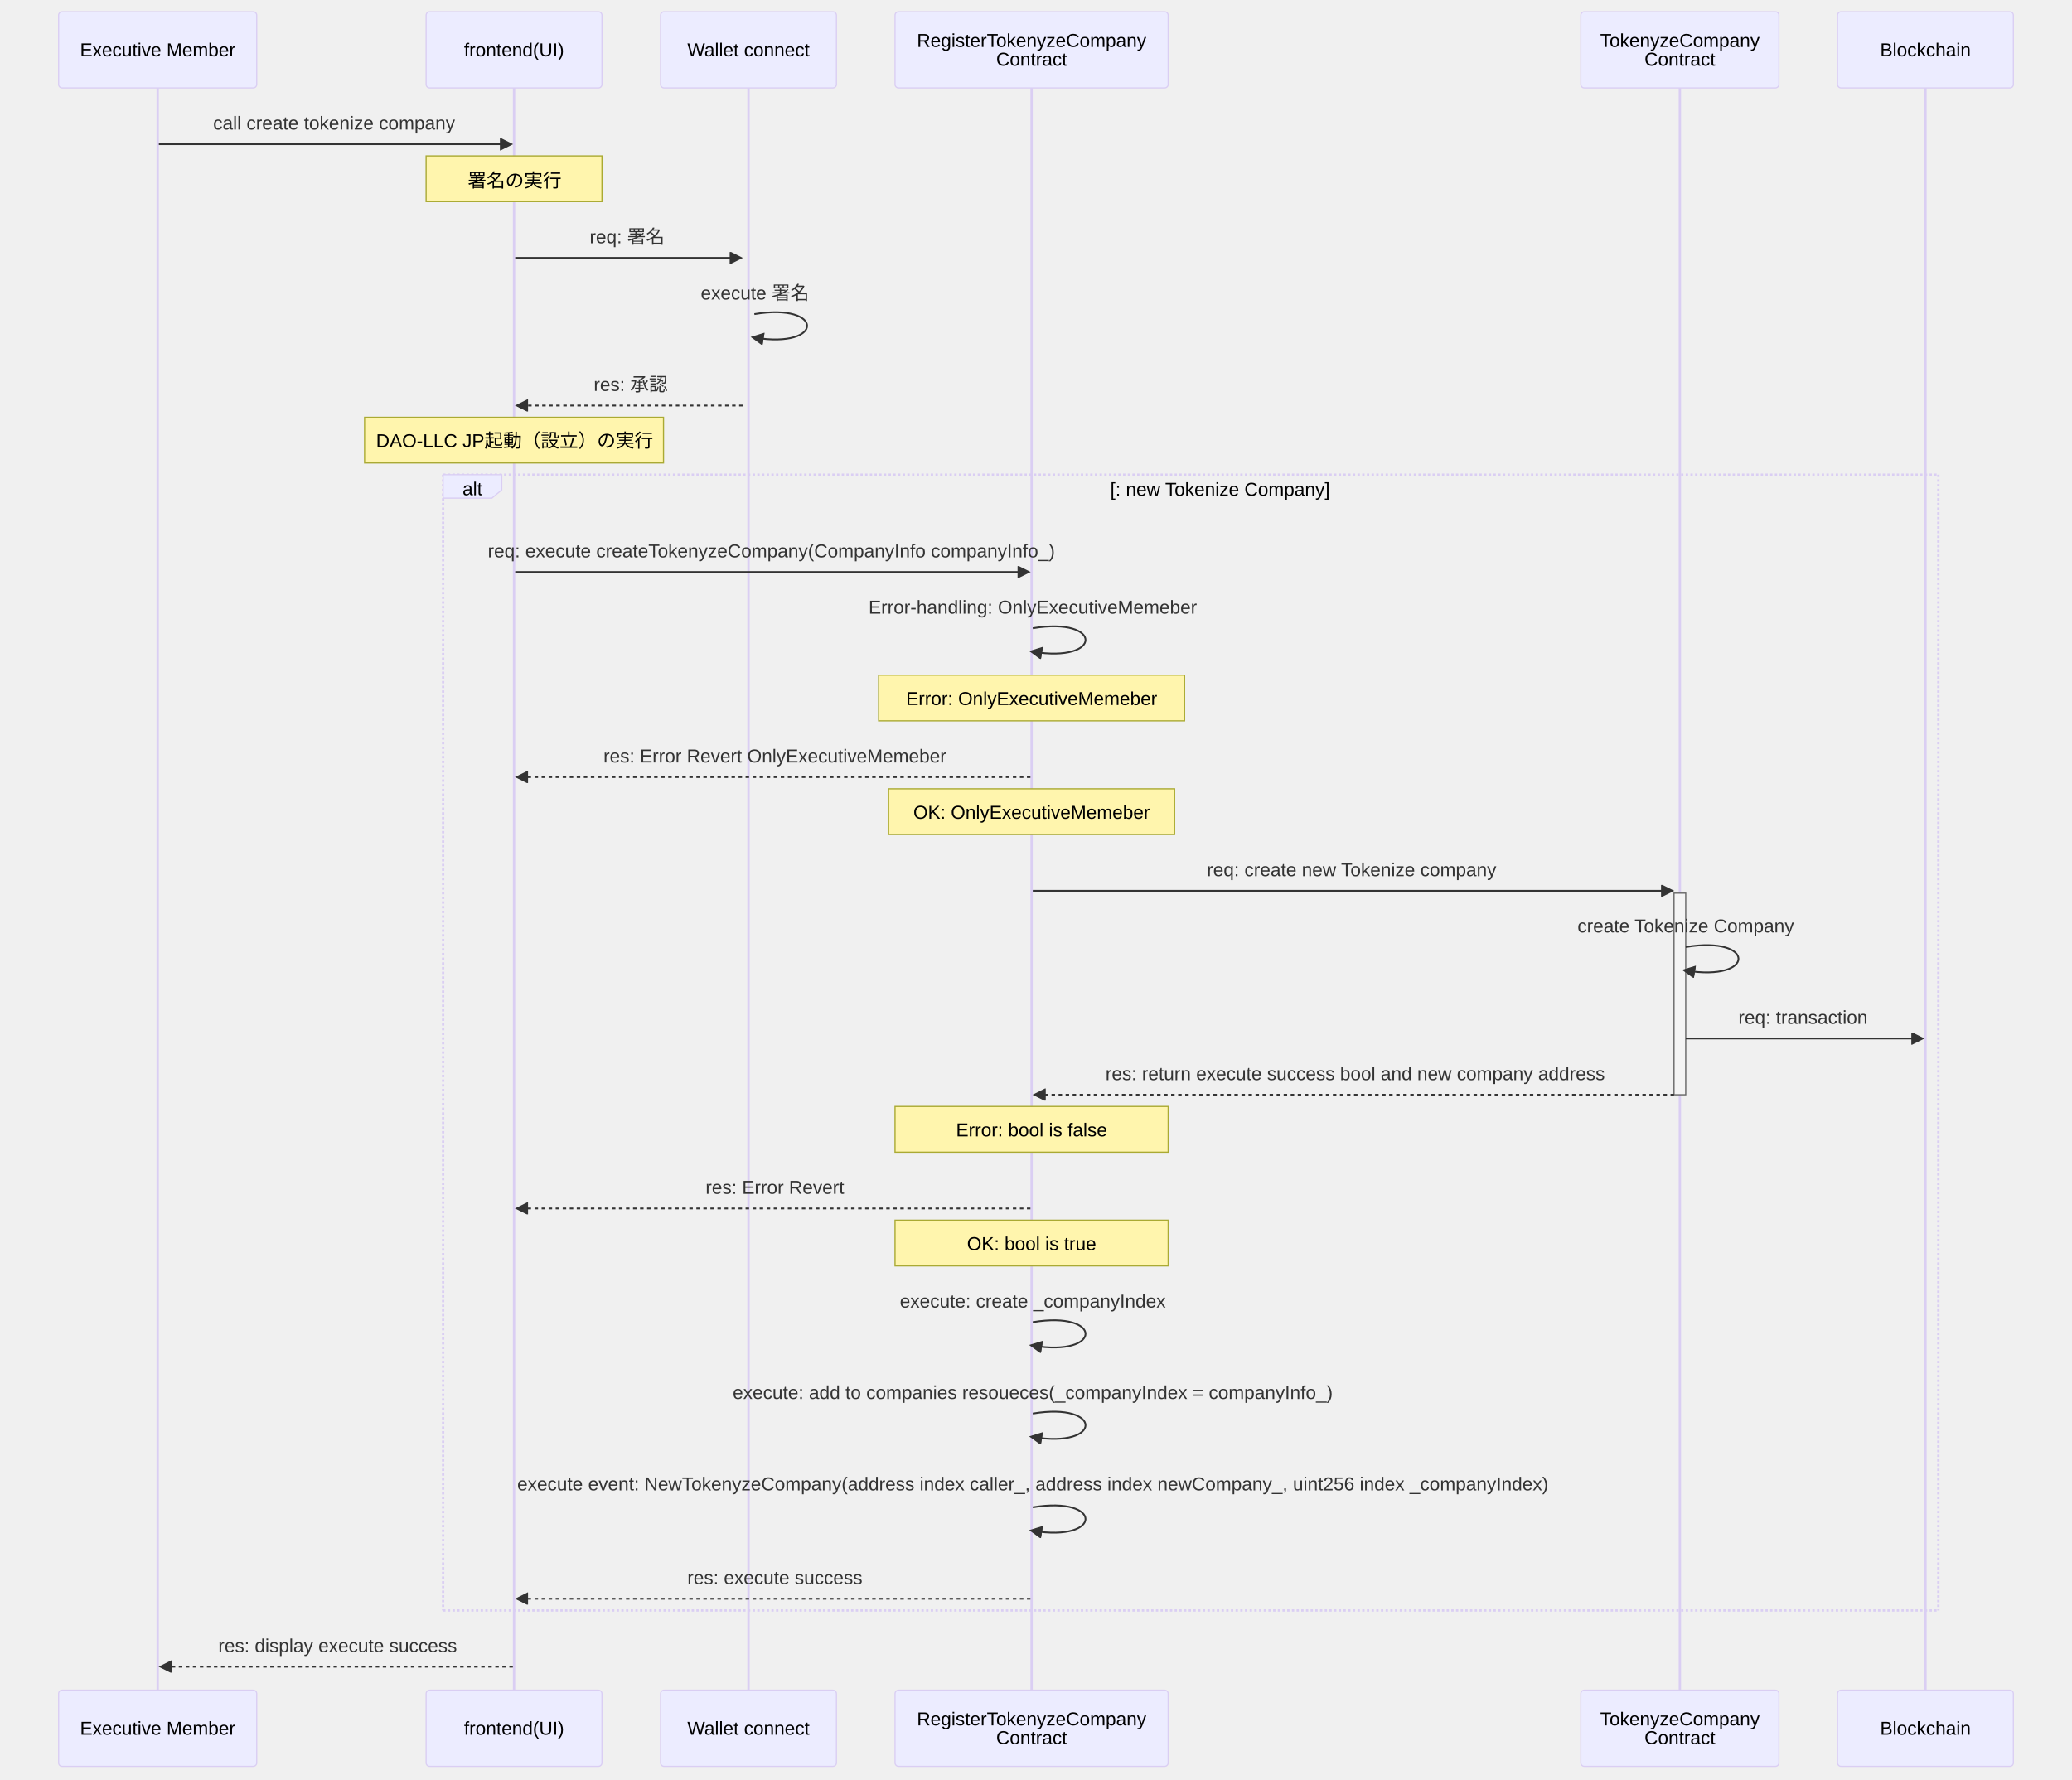
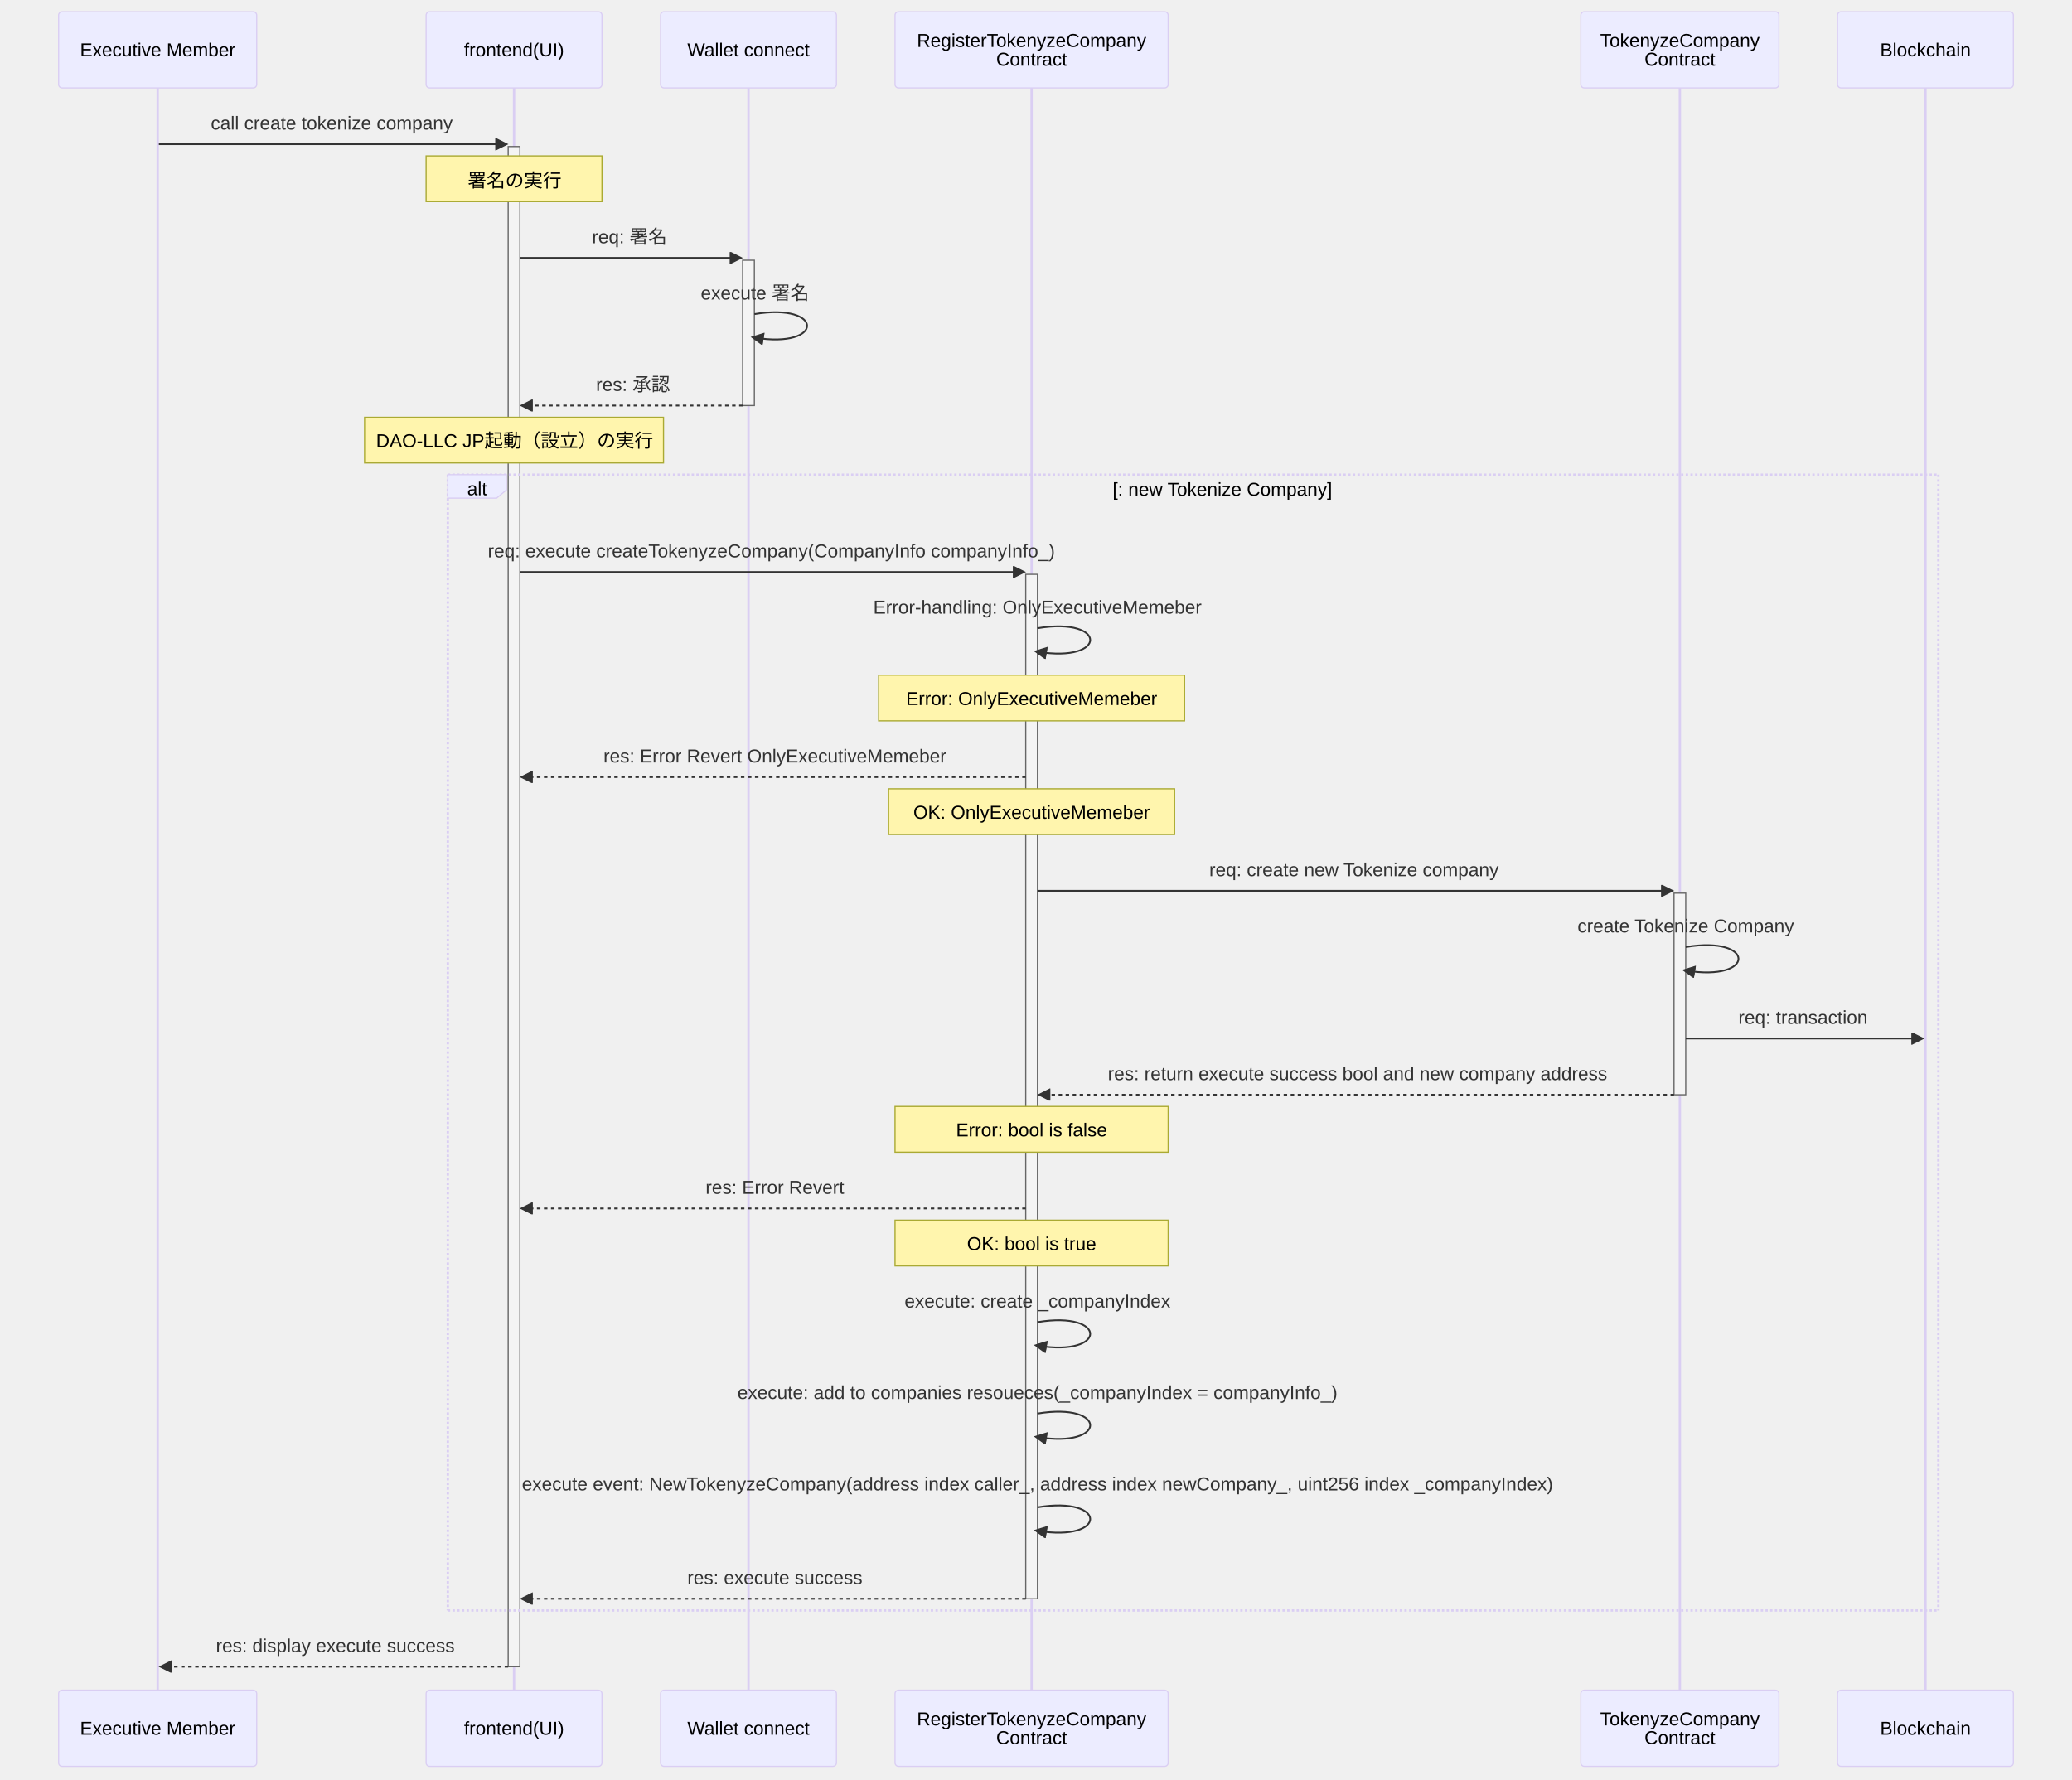
<svg xmlns="http://www.w3.org/2000/svg" aria-roledescription="sequence" role="graphics-document document" viewBox="-50 -10 1767.5 1518" style="max-width: 1767.5px; background-color: white;" width="100%" id="my-svg">
  <g>
    <rect class="actor actor-bottom" ry="3" rx="3" height="65" width="150" stroke="#666" fill="#eaeaea" y="1432" x="1517.5" />
    <text style="text-anchor: middle; font-size: 16px; font-weight: 400;" class="actor" alignment-baseline="central" dominant-baseline="central" y="1464.5" x="1592.5">
      <tspan dy="0" x="1592.5">Blockchain</tspan>
    </text>
  </g>
  <g>
    <rect class="actor actor-bottom" ry="3" rx="3" height="65" width="169" stroke="#666" fill="#eaeaea" y="1432" x="1298.5" />
    <text style="text-anchor: middle; font-size: 16px; font-weight: 400;" class="actor" alignment-baseline="central" dominant-baseline="central" y="1464.5" x="1383">
      <tspan dy="-8" x="1383">TokenyzeCompany</tspan>
    </text>
    <text style="text-anchor: middle; font-size: 16px; font-weight: 400;" class="actor" alignment-baseline="central" dominant-baseline="central" y="1464.5" x="1383">
      <tspan dy="8" x="1383">Contract</tspan>
    </text>
  </g>
  <g>
    <rect class="actor actor-bottom" ry="3" rx="3" height="65" width="233" stroke="#666" fill="#eaeaea" y="1432" x="713.5" />
    <text style="text-anchor: middle; font-size: 16px; font-weight: 400;" class="actor" alignment-baseline="central" dominant-baseline="central" y="1464.5" x="830">
      <tspan dy="-8" x="830">RegisterTokenyzeCompany</tspan>
    </text>
    <text style="text-anchor: middle; font-size: 16px; font-weight: 400;" class="actor" alignment-baseline="central" dominant-baseline="central" y="1464.5" x="830">
      <tspan dy="8" x="830">Contract</tspan>
    </text>
  </g>
  <g>
    <rect class="actor actor-bottom" ry="3" rx="3" height="65" width="150" stroke="#666" fill="#eaeaea" y="1432" x="513.5" />
    <text style="text-anchor: middle; font-size: 16px; font-weight: 400;" class="actor" alignment-baseline="central" dominant-baseline="central" y="1464.5" x="588.5">
      <tspan dy="0" x="588.5">Wallet connect</tspan>
    </text>
  </g>
  <g>
    <rect class="actor actor-bottom" ry="3" rx="3" height="65" width="150" stroke="#666" fill="#eaeaea" y="1432" x="313.5" />
    <text style="text-anchor: middle; font-size: 16px; font-weight: 400;" class="actor" alignment-baseline="central" dominant-baseline="central" y="1464.5" x="388.5">
      <tspan dy="0" x="388.5">frontend(UI)</tspan>
    </text>
  </g>
  <g>
    <rect class="actor actor-bottom" ry="3" rx="3" height="65" width="169" stroke="#666" fill="#eaeaea" y="1432" x="0" />
    <text style="text-anchor: middle; font-size: 16px; font-weight: 400;" class="actor" alignment-baseline="central" dominant-baseline="central" y="1464.5" x="84.5">
      <tspan dy="0" x="84.5">Executive Member</tspan>
    </text>
  </g>
  <g>
    <line stroke="#999" stroke-width="0.5px" class="200" y2="1432" x2="1592.5" y1="5" x1="1592.5" id="actor5" />
    <g id="root-5">
      <rect class="actor actor-top" ry="3" rx="3" height="65" width="150" stroke="#666" fill="#eaeaea" y="0" x="1517.5" />
      <text style="text-anchor: middle; font-size: 16px; font-weight: 400;" class="actor" alignment-baseline="central" dominant-baseline="central" y="32.5" x="1592.5">
        <tspan dy="0" x="1592.5">Blockchain</tspan>
      </text>
    </g>
  </g>
  <g>
    <line stroke="#999" stroke-width="0.5px" class="200" y2="1432" x2="1383" y1="5" x1="1383" id="actor4" />
    <g id="root-4">
      <rect class="actor actor-top" ry="3" rx="3" height="65" width="169" stroke="#666" fill="#eaeaea" y="0" x="1298.5" />
      <text style="text-anchor: middle; font-size: 16px; font-weight: 400;" class="actor" alignment-baseline="central" dominant-baseline="central" y="32.5" x="1383">
        <tspan dy="-8" x="1383">TokenyzeCompany</tspan>
      </text>
      <text style="text-anchor: middle; font-size: 16px; font-weight: 400;" class="actor" alignment-baseline="central" dominant-baseline="central" y="32.5" x="1383">
        <tspan dy="8" x="1383">Contract</tspan>
      </text>
    </g>
  </g>
  <g>
    <line stroke="#999" stroke-width="0.5px" class="200" y2="1432" x2="830" y1="5" x1="830" id="actor3" />
    <g id="root-3">
      <rect class="actor actor-top" ry="3" rx="3" height="65" width="233" stroke="#666" fill="#eaeaea" y="0" x="713.5" />
      <text style="text-anchor: middle; font-size: 16px; font-weight: 400;" class="actor" alignment-baseline="central" dominant-baseline="central" y="32.5" x="830">
        <tspan dy="-8" x="830">RegisterTokenyzeCompany</tspan>
      </text>
      <text style="text-anchor: middle; font-size: 16px; font-weight: 400;" class="actor" alignment-baseline="central" dominant-baseline="central" y="32.5" x="830">
        <tspan dy="8" x="830">Contract</tspan>
      </text>
    </g>
  </g>
  <g>
    <line stroke="#999" stroke-width="0.5px" class="200" y2="1432" x2="588.5" y1="5" x1="588.5" id="actor2" />
    <g id="root-2">
      <rect class="actor actor-top" ry="3" rx="3" height="65" width="150" stroke="#666" fill="#eaeaea" y="0" x="513.5" />
      <text style="text-anchor: middle; font-size: 16px; font-weight: 400;" class="actor" alignment-baseline="central" dominant-baseline="central" y="32.5" x="588.5">
        <tspan dy="0" x="588.5">Wallet connect</tspan>
      </text>
    </g>
  </g>
  <g>
    <line stroke="#999" stroke-width="0.5px" class="200" y2="1432" x2="388.5" y1="5" x1="388.5" id="actor1" />
    <g id="root-1">
      <rect class="actor actor-top" ry="3" rx="3" height="65" width="150" stroke="#666" fill="#eaeaea" y="0" x="313.5" />
      <text style="text-anchor: middle; font-size: 16px; font-weight: 400;" class="actor" alignment-baseline="central" dominant-baseline="central" y="32.5" x="388.5">
        <tspan dy="0" x="388.5">frontend(UI)</tspan>
      </text>
    </g>
  </g>
  <g>
    <line stroke="#999" stroke-width="0.5px" class="200" y2="1432" x2="84.5" y1="5" x1="84.5" id="actor0" />
    <g id="root-0">
      <rect class="actor actor-top" ry="3" rx="3" height="65" width="169" stroke="#666" fill="#eaeaea" y="0" x="0" />
      <text style="text-anchor: middle; font-size: 16px; font-weight: 400;" class="actor" alignment-baseline="central" dominant-baseline="central" y="32.5" x="84.5">
        <tspan dy="0" x="84.5">Executive Member</tspan>
      </text>
    </g>
  </g>
  <style>#my-svg{font-family:"trebuchet ms",verdana,arial,sans-serif;font-size:16px;fill:#333;}#my-svg .error-icon{fill:#552222;}#my-svg .error-text{fill:#552222;stroke:#552222;}#my-svg .edge-thickness-normal{stroke-width:2px;}#my-svg .edge-thickness-thick{stroke-width:3.5px;}#my-svg .edge-pattern-solid{stroke-dasharray:0;}#my-svg .edge-pattern-dashed{stroke-dasharray:3;}#my-svg .edge-pattern-dotted{stroke-dasharray:2;}#my-svg .marker{fill:#333333;stroke:#333333;}#my-svg .marker.cross{stroke:#333333;}#my-svg svg{font-family:"trebuchet ms",verdana,arial,sans-serif;font-size:16px;}#my-svg .actor{stroke:hsl(259.626, 59.777%, 87.902%);fill:#ECECFF;}#my-svg text.actor&gt;tspan{fill:black;stroke:none;}#my-svg .actor-line{stroke:grey;}#my-svg .messageLine0{stroke-width:1.5;stroke-dasharray:none;stroke:#333;}#my-svg .messageLine1{stroke-width:1.5;stroke-dasharray:2,2;stroke:#333;}#my-svg #arrowhead path{fill:#333;stroke:#333;}#my-svg .sequenceNumber{fill:white;}#my-svg #sequencenumber{fill:#333;}#my-svg #crosshead path{fill:#333;stroke:#333;}#my-svg .messageText{fill:#333;stroke:none;}#my-svg .labelBox{stroke:hsl(259.626, 59.777%, 87.902%);fill:#ECECFF;}#my-svg .labelText,#my-svg .labelText&gt;tspan{fill:black;stroke:none;}#my-svg .loopText,#my-svg .loopText&gt;tspan{fill:black;stroke:none;}#my-svg .loopLine{stroke-width:2px;stroke-dasharray:2,2;stroke:hsl(259.626, 59.777%, 87.902%);fill:hsl(259.626, 59.777%, 87.902%);}#my-svg .note{stroke:#aaaa33;fill:#fff5ad;}#my-svg .noteText,#my-svg .noteText&gt;tspan{fill:black;stroke:none;}#my-svg .activation0{fill:#f4f4f4;stroke:#666;}#my-svg .activation1{fill:#f4f4f4;stroke:#666;}#my-svg .activation2{fill:#f4f4f4;stroke:#666;}#my-svg .actorPopupMenu{position:absolute;}#my-svg .actorPopupMenuPanel{position:absolute;fill:#ECECFF;box-shadow:0px 8px 16px 0px rgba(0,0,0,0.2);filter:drop-shadow(3px 5px 2px rgb(0 0 0 / 0.4));}#my-svg .actor-man line{stroke:hsl(259.626, 59.777%, 87.902%);fill:#ECECFF;}#my-svg .actor-man circle,#my-svg line{stroke:hsl(259.626, 59.777%, 87.902%);fill:#ECECFF;stroke-width:2px;}#my-svg :root{--mermaid-font-family:"trebuchet ms",verdana,arial,sans-serif;}</style>
  <g />
  <defs>
    <symbol height="24" width="24" id="computer">
      <path d="M2 2v13h20v-13h-20zm18 11h-16v-9h16v9zm-10.228 6l.466-1h3.524l.467 1h-4.457zm14.228 3h-24l2-6h2.104l-1.33 4h18.45l-1.297-4h2.073l2 6zm-5-10h-14v-7h14v7z" transform="scale(.5)" />
    </symbol>
  </defs>
  <defs>
    <symbol clip-rule="evenodd" fill-rule="evenodd" id="database">
      <path d="M12.258.001l.256.004.255.005.253.008.251.01.249.012.247.015.246.016.242.019.241.02.239.023.236.024.233.027.231.028.229.031.225.032.223.034.22.036.217.038.214.04.211.041.208.043.205.045.201.046.198.048.194.05.191.051.187.053.183.054.18.056.175.057.172.059.168.06.163.061.16.063.155.064.15.066.074.033.073.033.071.034.07.034.069.035.068.035.067.035.066.035.064.036.064.036.062.036.06.036.06.037.058.037.058.037.055.038.055.038.053.038.052.038.051.039.05.039.048.039.047.039.045.04.044.04.043.04.041.04.04.041.039.041.037.041.036.041.034.041.033.042.032.042.03.042.029.042.027.042.026.043.024.043.023.043.021.043.02.043.018.044.017.043.015.044.013.044.012.044.011.045.009.044.007.045.006.045.004.045.002.045.001.045v17l-.001.045-.002.045-.004.045-.006.045-.007.045-.009.044-.011.045-.012.044-.013.044-.015.044-.017.043-.018.044-.02.043-.021.043-.023.043-.024.043-.026.043-.027.042-.029.042-.03.042-.032.042-.033.042-.034.041-.036.041-.037.041-.039.041-.04.041-.041.04-.043.04-.044.04-.045.04-.047.039-.048.039-.05.039-.051.039-.052.038-.053.038-.055.038-.055.038-.058.037-.058.037-.06.037-.06.036-.062.036-.064.036-.064.036-.066.035-.067.035-.068.035-.069.035-.07.034-.071.034-.073.033-.074.033-.15.066-.155.064-.16.063-.163.061-.168.06-.172.059-.175.057-.18.056-.183.054-.187.053-.191.051-.194.05-.198.048-.201.046-.205.045-.208.043-.211.041-.214.04-.217.038-.22.036-.223.034-.225.032-.229.031-.231.028-.233.027-.236.024-.239.023-.241.02-.242.019-.246.016-.247.015-.249.012-.251.01-.253.008-.255.005-.256.004-.258.001-.258-.001-.256-.004-.255-.005-.253-.008-.251-.01-.249-.012-.247-.015-.245-.016-.243-.019-.241-.02-.238-.023-.236-.024-.234-.027-.231-.028-.228-.031-.226-.032-.223-.034-.22-.036-.217-.038-.214-.04-.211-.041-.208-.043-.204-.045-.201-.046-.198-.048-.195-.05-.19-.051-.187-.053-.184-.054-.179-.056-.176-.057-.172-.059-.167-.06-.164-.061-.159-.063-.155-.064-.151-.066-.074-.033-.072-.033-.072-.034-.07-.034-.069-.035-.068-.035-.067-.035-.066-.035-.064-.036-.063-.036-.062-.036-.061-.036-.06-.037-.058-.037-.057-.037-.056-.038-.055-.038-.053-.038-.052-.038-.051-.039-.049-.039-.049-.039-.046-.039-.046-.04-.044-.04-.043-.04-.041-.04-.04-.041-.039-.041-.037-.041-.036-.041-.034-.041-.033-.042-.032-.042-.03-.042-.029-.042-.027-.042-.026-.043-.024-.043-.023-.043-.021-.043-.02-.043-.018-.044-.017-.043-.015-.044-.013-.044-.012-.044-.011-.045-.009-.044-.007-.045-.006-.045-.004-.045-.002-.045-.001-.045v-17l.001-.045.002-.045.004-.045.006-.045.007-.045.009-.044.011-.045.012-.044.013-.044.015-.044.017-.043.018-.044.02-.043.021-.043.023-.043.024-.043.026-.043.027-.042.029-.042.03-.042.032-.042.033-.042.034-.041.036-.041.037-.041.039-.041.04-.041.041-.04.043-.04.044-.04.046-.04.046-.039.049-.039.049-.039.051-.039.052-.038.053-.038.055-.038.056-.038.057-.037.058-.037.06-.037.061-.036.062-.036.063-.036.064-.036.066-.035.067-.035.068-.035.069-.035.07-.034.072-.034.072-.033.074-.033.151-.066.155-.064.159-.063.164-.061.167-.06.172-.059.176-.057.179-.056.184-.054.187-.053.19-.051.195-.05.198-.048.201-.046.204-.045.208-.043.211-.041.214-.04.217-.038.22-.036.223-.034.226-.032.228-.031.231-.028.234-.027.236-.024.238-.023.241-.02.243-.019.245-.016.247-.015.249-.012.251-.01.253-.008.255-.005.256-.004.258-.001.258.001zm-9.258 20.499v.01l.001.021.003.021.004.022.005.021.006.022.007.022.009.023.01.022.011.023.012.023.013.023.015.023.016.024.017.023.018.024.019.024.021.024.022.025.023.024.024.025.052.049.056.05.061.051.066.051.07.051.075.051.079.052.084.052.088.052.092.052.097.052.102.051.105.052.11.052.114.051.119.051.123.051.127.05.131.05.135.05.139.048.144.049.147.047.152.047.155.047.16.045.163.045.167.043.171.043.176.041.178.041.183.039.187.039.19.037.194.035.197.035.202.033.204.031.209.03.212.029.216.027.219.025.222.024.226.021.23.02.233.018.236.016.24.015.243.012.246.01.249.008.253.005.256.004.259.001.26-.001.257-.004.254-.005.25-.008.247-.011.244-.012.241-.014.237-.016.233-.018.231-.021.226-.021.224-.024.22-.026.216-.027.212-.028.21-.031.205-.031.202-.034.198-.034.194-.036.191-.037.187-.039.183-.04.179-.04.175-.042.172-.043.168-.044.163-.045.16-.046.155-.046.152-.047.148-.048.143-.049.139-.049.136-.05.131-.05.126-.05.123-.051.118-.052.114-.051.11-.052.106-.052.101-.052.096-.052.092-.052.088-.053.083-.051.079-.052.074-.052.07-.051.065-.051.06-.051.056-.05.051-.05.023-.024.023-.025.021-.024.02-.024.019-.024.018-.024.017-.024.015-.023.014-.024.013-.023.012-.023.01-.023.01-.022.008-.022.006-.022.006-.022.004-.022.004-.021.001-.021.001-.021v-4.127l-.077.055-.08.053-.083.054-.085.053-.087.052-.09.052-.093.051-.095.05-.097.05-.1.049-.102.049-.105.048-.106.047-.109.047-.111.046-.114.045-.115.045-.118.044-.12.043-.122.042-.124.042-.126.041-.128.04-.13.04-.132.038-.134.038-.135.037-.138.037-.139.035-.142.035-.143.034-.144.033-.147.032-.148.031-.15.03-.151.03-.153.029-.154.027-.156.027-.158.026-.159.025-.161.024-.162.023-.163.022-.165.021-.166.02-.167.019-.169.018-.169.017-.171.016-.173.015-.173.014-.175.013-.175.012-.177.011-.178.01-.179.008-.179.008-.181.006-.182.005-.182.004-.184.003-.184.002h-.37l-.184-.002-.184-.003-.182-.004-.182-.005-.181-.006-.179-.008-.179-.008-.178-.01-.176-.011-.176-.012-.175-.013-.173-.014-.172-.015-.171-.016-.17-.017-.169-.018-.167-.019-.166-.02-.165-.021-.163-.022-.162-.023-.161-.024-.159-.025-.157-.026-.156-.027-.155-.027-.153-.029-.151-.03-.15-.03-.148-.031-.146-.032-.145-.033-.143-.034-.141-.035-.14-.035-.137-.037-.136-.037-.134-.038-.132-.038-.13-.04-.128-.04-.126-.041-.124-.042-.122-.042-.12-.044-.117-.043-.116-.045-.113-.045-.112-.046-.109-.047-.106-.047-.105-.048-.102-.049-.1-.049-.097-.05-.095-.05-.093-.052-.09-.051-.087-.052-.085-.053-.083-.054-.08-.054-.077-.054v4.127zm0-5.654v.011l.001.021.003.021.004.021.005.022.006.022.007.022.009.022.01.022.011.023.012.023.013.023.015.024.016.023.017.024.018.024.019.024.021.024.022.024.023.025.024.024.052.05.056.05.061.05.066.051.07.051.075.052.079.051.084.052.088.052.092.052.097.052.102.052.105.052.11.051.114.051.119.052.123.05.127.051.131.05.135.049.139.049.144.048.147.048.152.047.155.046.16.045.163.045.167.044.171.042.176.042.178.04.183.04.187.038.19.037.194.036.197.034.202.033.204.032.209.03.212.028.216.027.219.025.222.024.226.022.23.02.233.018.236.016.24.014.243.012.246.01.249.008.253.006.256.003.259.001.26-.001.257-.003.254-.006.25-.008.247-.01.244-.012.241-.015.237-.016.233-.018.231-.02.226-.022.224-.024.22-.025.216-.027.212-.029.21-.03.205-.032.202-.033.198-.035.194-.036.191-.037.187-.039.183-.039.179-.041.175-.042.172-.043.168-.044.163-.045.16-.045.155-.047.152-.047.148-.048.143-.048.139-.05.136-.049.131-.05.126-.051.123-.051.118-.051.114-.052.11-.052.106-.052.101-.052.096-.052.092-.052.088-.052.083-.052.079-.052.074-.051.07-.052.065-.051.06-.05.056-.051.051-.049.023-.025.023-.024.021-.025.02-.024.019-.024.018-.024.017-.024.015-.023.014-.023.013-.024.012-.022.01-.023.01-.023.008-.022.006-.022.006-.022.004-.021.004-.022.001-.021.001-.021v-4.139l-.077.054-.08.054-.083.054-.085.052-.087.053-.09.051-.093.051-.095.051-.097.05-.1.049-.102.049-.105.048-.106.047-.109.047-.111.046-.114.045-.115.044-.118.044-.12.044-.122.042-.124.042-.126.041-.128.04-.13.039-.132.039-.134.038-.135.037-.138.036-.139.036-.142.035-.143.033-.144.033-.147.033-.148.031-.15.03-.151.03-.153.028-.154.028-.156.027-.158.026-.159.025-.161.024-.162.023-.163.022-.165.021-.166.02-.167.019-.169.018-.169.017-.171.016-.173.015-.173.014-.175.013-.175.012-.177.011-.178.009-.179.009-.179.007-.181.007-.182.005-.182.004-.184.003-.184.002h-.37l-.184-.002-.184-.003-.182-.004-.182-.005-.181-.007-.179-.007-.179-.009-.178-.009-.176-.011-.176-.012-.175-.013-.173-.014-.172-.015-.171-.016-.17-.017-.169-.018-.167-.019-.166-.02-.165-.021-.163-.022-.162-.023-.161-.024-.159-.025-.157-.026-.156-.027-.155-.028-.153-.028-.151-.03-.15-.03-.148-.031-.146-.033-.145-.033-.143-.033-.141-.035-.14-.036-.137-.036-.136-.037-.134-.038-.132-.039-.13-.039-.128-.04-.126-.041-.124-.042-.122-.043-.12-.043-.117-.044-.116-.044-.113-.046-.112-.046-.109-.046-.106-.047-.105-.048-.102-.049-.1-.049-.097-.05-.095-.051-.093-.051-.09-.051-.087-.053-.085-.052-.083-.054-.08-.054-.077-.054v4.139zm0-5.666v.011l.001.02.003.022.004.021.005.022.006.021.007.022.009.023.01.022.011.023.012.023.013.023.015.023.016.024.017.024.018.023.019.024.021.025.022.024.023.024.024.025.052.05.056.05.061.05.066.051.07.051.075.052.079.051.084.052.088.052.092.052.097.052.102.052.105.051.11.052.114.051.119.051.123.051.127.05.131.05.135.05.139.049.144.048.147.048.152.047.155.046.16.045.163.045.167.043.171.043.176.042.178.04.183.04.187.038.19.037.194.036.197.034.202.033.204.032.209.03.212.028.216.027.219.025.222.024.226.021.23.02.233.018.236.017.24.014.243.012.246.01.249.008.253.006.256.003.259.001.26-.001.257-.003.254-.006.25-.008.247-.01.244-.013.241-.014.237-.016.233-.018.231-.02.226-.022.224-.024.22-.025.216-.027.212-.029.21-.03.205-.032.202-.033.198-.035.194-.036.191-.037.187-.039.183-.039.179-.041.175-.042.172-.043.168-.044.163-.045.16-.045.155-.047.152-.047.148-.048.143-.049.139-.049.136-.049.131-.051.126-.05.123-.051.118-.052.114-.051.11-.052.106-.052.101-.052.096-.052.092-.052.088-.052.083-.052.079-.052.074-.052.07-.051.065-.051.06-.051.056-.05.051-.049.023-.025.023-.025.021-.024.02-.024.019-.024.018-.024.017-.024.015-.023.014-.024.013-.023.012-.023.01-.022.01-.023.008-.022.006-.022.006-.022.004-.022.004-.021.001-.021.001-.021v-4.153l-.077.054-.08.054-.083.053-.085.053-.087.053-.09.051-.093.051-.095.051-.097.05-.1.049-.102.048-.105.048-.106.048-.109.046-.111.046-.114.046-.115.044-.118.044-.12.043-.122.043-.124.042-.126.041-.128.04-.13.039-.132.039-.134.038-.135.037-.138.036-.139.036-.142.034-.143.034-.144.033-.147.032-.148.032-.15.03-.151.03-.153.028-.154.028-.156.027-.158.026-.159.024-.161.024-.162.023-.163.023-.165.021-.166.02-.167.019-.169.018-.169.017-.171.016-.173.015-.173.014-.175.013-.175.012-.177.01-.178.01-.179.009-.179.007-.181.006-.182.006-.182.004-.184.003-.184.001-.185.001-.185-.001-.184-.001-.184-.003-.182-.004-.182-.006-.181-.006-.179-.007-.179-.009-.178-.01-.176-.01-.176-.012-.175-.013-.173-.014-.172-.015-.171-.016-.17-.017-.169-.018-.167-.019-.166-.02-.165-.021-.163-.023-.162-.023-.161-.024-.159-.024-.157-.026-.156-.027-.155-.028-.153-.028-.151-.03-.15-.03-.148-.032-.146-.032-.145-.033-.143-.034-.141-.034-.14-.036-.137-.036-.136-.037-.134-.038-.132-.039-.13-.039-.128-.041-.126-.041-.124-.041-.122-.043-.12-.043-.117-.044-.116-.044-.113-.046-.112-.046-.109-.046-.106-.048-.105-.048-.102-.048-.1-.05-.097-.049-.095-.051-.093-.051-.09-.052-.087-.052-.085-.053-.083-.053-.08-.054-.077-.054v4.153zm8.74-8.179l-.257.004-.254.005-.25.008-.247.011-.244.012-.241.014-.237.016-.233.018-.231.021-.226.022-.224.023-.22.026-.216.027-.212.028-.21.031-.205.032-.202.033-.198.034-.194.036-.191.038-.187.038-.183.04-.179.041-.175.042-.172.043-.168.043-.163.045-.16.046-.155.046-.152.048-.148.048-.143.048-.139.049-.136.05-.131.05-.126.051-.123.051-.118.051-.114.052-.11.052-.106.052-.101.052-.096.052-.092.052-.088.052-.083.052-.079.052-.074.051-.07.052-.065.051-.06.05-.056.05-.051.05-.023.025-.023.024-.021.024-.02.025-.019.024-.018.024-.017.023-.015.024-.014.023-.013.023-.012.023-.01.023-.01.022-.008.022-.006.023-.006.021-.004.022-.004.021-.001.021-.001.021.001.021.001.021.004.021.004.022.006.021.006.023.008.022.01.022.01.023.012.023.013.023.014.023.015.024.017.023.018.024.019.024.02.025.021.024.023.024.023.025.051.05.056.05.06.05.065.051.07.052.074.051.079.052.083.052.088.052.092.052.096.052.101.052.106.052.11.052.114.052.118.051.123.051.126.051.131.05.136.05.139.049.143.048.148.048.152.048.155.046.16.046.163.045.168.043.172.043.175.042.179.041.183.04.187.038.191.038.194.036.198.034.202.033.205.032.21.031.212.028.216.027.22.026.224.023.226.022.231.021.233.018.237.016.241.014.244.012.247.011.25.008.254.005.257.004.26.001.26-.001.257-.004.254-.005.25-.008.247-.011.244-.012.241-.014.237-.016.233-.018.231-.021.226-.022.224-.023.22-.026.216-.027.212-.028.21-.031.205-.032.202-.033.198-.034.194-.036.191-.038.187-.038.183-.04.179-.041.175-.042.172-.043.168-.043.163-.045.16-.046.155-.046.152-.048.148-.048.143-.048.139-.049.136-.05.131-.05.126-.051.123-.051.118-.051.114-.052.11-.052.106-.052.101-.052.096-.052.092-.052.088-.052.083-.052.079-.052.074-.051.07-.052.065-.051.06-.05.056-.05.051-.05.023-.025.023-.024.021-.024.02-.025.019-.024.018-.024.017-.023.015-.024.014-.023.013-.023.012-.023.01-.023.01-.022.008-.022.006-.023.006-.021.004-.022.004-.021.001-.021.001-.021-.001-.021-.001-.021-.004-.021-.004-.022-.006-.021-.006-.023-.008-.022-.01-.022-.01-.023-.012-.023-.013-.023-.014-.023-.015-.024-.017-.023-.018-.024-.019-.024-.02-.025-.021-.024-.023-.024-.023-.025-.051-.05-.056-.05-.06-.05-.065-.051-.07-.052-.074-.051-.079-.052-.083-.052-.088-.052-.092-.052-.096-.052-.101-.052-.106-.052-.11-.052-.114-.052-.118-.051-.123-.051-.126-.051-.131-.05-.136-.05-.139-.049-.143-.048-.148-.048-.152-.048-.155-.046-.16-.046-.163-.045-.168-.043-.172-.043-.175-.042-.179-.041-.183-.04-.187-.038-.191-.038-.194-.036-.198-.034-.202-.033-.205-.032-.21-.031-.212-.028-.216-.027-.22-.026-.224-.023-.226-.022-.231-.021-.233-.018-.237-.016-.241-.014-.244-.012-.247-.011-.25-.008-.254-.005-.257-.004-.26-.001-.26.001z" transform="scale(.5)" />
    </symbol>
  </defs>
  <defs>
    <symbol height="24" width="24" id="clock">
      <path d="M12 2c5.514 0 10 4.486 10 10s-4.486 10-10 10-10-4.486-10-10 4.486-10 10-10zm0-2c-6.627 0-12 5.373-12 12s5.373 12 12 12 12-5.373 12-12-5.373-12-12-12zm5.848 12.459c.202.038.202.333.001.372-1.907.361-6.045 1.111-6.547 1.111-.719 0-1.301-.582-1.301-1.301 0-.512.77-5.447 1.125-7.445.034-.192.312-.181.343.014l.985 6.238 5.394 1.011z" transform="scale(.5)" />
    </symbol>
  </defs>
  <defs>
    <marker orient="auto" markerHeight="12" markerWidth="12" markerUnits="userSpaceOnUse" refY="5" refX="7.9" id="arrowhead">
      <path d="M 0 0 L 10 5 L 0 10 z" />
    </marker>
  </defs>
  <defs>
    <marker refY="4.5" refX="4" orient="auto" markerHeight="8" markerWidth="15" id="crosshead">
      <path style="stroke-dasharray: 0, 0;" d="M 1,2 L 6,7 M 6,2 L 1,7" stroke-width="1pt" stroke="#000000" fill="none" />
    </marker>
  </defs>
  <defs>
    <marker orient="auto" markerHeight="28" markerWidth="20" refY="7" refX="15.5" id="filled-head">
      <path d="M 18,7 L9,13 L14,7 L9,1 Z" />
    </marker>
  </defs>
  <defs>
    <marker orient="auto" markerHeight="40" markerWidth="60" refY="15" refX="15" id="sequencenumber">
      <circle r="6" cy="15" cx="15" />
    </marker>
  </defs>
  <g>
+     <rect class="activation0" ry="0" rx="0" height="1297" width="10" stroke="#666" fill="#EDF2AE" y="115" x="383.5" />
+   </g>
+   <g>
    <rect class="note" ry="0" rx="0" height="39" width="150" stroke="#666" fill="#EDF2AE" y="123" x="313.5" />
    <text style="font-size: 16px; font-weight: 400;" dy="1em" class="noteText" alignment-baseline="middle" dominant-baseline="middle" text-anchor="middle" y="128" x="389">
      <tspan x="389">署名の実行</tspan>
    </text>
  </g>
-   <g />
+   <g>
+     <rect class="activation0" ry="0" rx="0" height="124" width="10" stroke="#666" fill="#EDF2AE" y="212" x="583.5" />
+   </g>
  <g>
    <rect class="note" ry="0" rx="0" height="39" width="255" stroke="#666" fill="#EDF2AE" y="346" x="261" />
    <text style="font-size: 16px; font-weight: 400;" dy="1em" class="noteText" alignment-baseline="middle" dominant-baseline="middle" text-anchor="middle" y="351" x="389">
      <tspan x="389">DAO-LLC JP起動（設立）の実行</tspan>
    </text>
  </g>
  <g>
+     <rect class="activation0" ry="0" rx="0" height="874" width="10" stroke="#666" fill="#EDF2AE" y="480" x="825" />
+   </g>
+   <g>
    <rect class="note" ry="0" rx="0" height="39" width="261" stroke="#666" fill="#EDF2AE" y="566" x="699.5" />
    <text style="font-size: 16px; font-weight: 400;" dy="1em" class="noteText" alignment-baseline="middle" dominant-baseline="middle" text-anchor="middle" y="571" x="830">
      <tspan x="830">Error: OnlyExecutiveMemeber</tspan>
    </text>
  </g>
  <g>
    <rect class="note" ry="0" rx="0" height="39" width="244" stroke="#666" fill="#EDF2AE" y="663" x="708" />
    <text style="font-size: 16px; font-weight: 400;" dy="1em" class="noteText" alignment-baseline="middle" dominant-baseline="middle" text-anchor="middle" y="668" x="830">
      <tspan x="830">OK: OnlyExecutiveMemeber</tspan>
    </text>
  </g>
  <g>
    <rect class="activation0" ry="0" rx="0" height="172" width="10" stroke="#666" fill="#EDF2AE" y="752" x="1378" />
  </g>
  <g>
    <rect class="note" ry="0" rx="0" height="39" width="233" stroke="#666" fill="#EDF2AE" y="934" x="713.5" />
    <text style="font-size: 16px; font-weight: 400;" dy="1em" class="noteText" alignment-baseline="middle" dominant-baseline="middle" text-anchor="middle" y="939" x="830">
      <tspan x="830">Error: bool is false</tspan>
    </text>
  </g>
  <g>
    <rect class="note" ry="0" rx="0" height="39" width="233" stroke="#666" fill="#EDF2AE" y="1031" x="713.5" />
    <text style="font-size: 16px; font-weight: 400;" dy="1em" class="noteText" alignment-baseline="middle" dominant-baseline="middle" text-anchor="middle" y="1036" x="830">
      <tspan x="830">OK: bool is true</tspan>
    </text>
  </g>
  <g>
-     <line class="loopLine" y2="395" x2="1603.5" y1="395" x1="328" />
+     <line class="loopLine" y2="395" x2="1603.5" y1="395" x1="332" />
    <line class="loopLine" y2="1364" x2="1603.5" y1="395" x1="1603.5" />
-     <line class="loopLine" y2="1364" x2="1603.5" y1="1364" x1="328" />
-     <line class="loopLine" y2="1364" x2="328" y1="395" x1="328" />
-     <polygon class="labelBox" points="328,395 378,395 378,408 369.6,415 328,415" />
-     <text style="font-size: 16px; font-weight: 400;" class="labelText" alignment-baseline="middle" dominant-baseline="middle" text-anchor="middle" y="408" x="353">alt</text>
-     <text style="font-size: 16px; font-weight: 400;" class="loopText" text-anchor="middle" y="413" x="990.75">
-       <tspan x="990.75">[: new Tokenize Company]</tspan>
-     </text>
-   </g>
-   <text style="font-size: 16px; font-weight: 400;" dy="1em" class="messageText" alignment-baseline="middle" dominant-baseline="middle" text-anchor="middle" y="80" x="235">call create tokenize company</text>
-   <line style="fill: none;" marker-end="url(#arrowhead)" stroke="none" stroke-width="2" class="messageLine0" y2="113" x2="384.5" y1="113" x1="85.5" />
-   <text style="font-size: 16px; font-weight: 400;" dy="1em" class="messageText" alignment-baseline="middle" dominant-baseline="middle" text-anchor="middle" y="177" x="485">req: 署名</text>
-   <line style="fill: none;" marker-end="url(#arrowhead)" stroke="none" stroke-width="2" class="messageLine0" y2="210" x2="580.5" y1="210" x1="389.5" />
+     <line class="loopLine" y2="1364" x2="1603.5" y1="1364" x1="332" />
+     <line class="loopLine" y2="1364" x2="332" y1="395" x1="332" />
+     <polygon class="labelBox" points="332,395 382,395 382,408 373.6,415 332,415" />
+     <text style="font-size: 16px; font-weight: 400;" class="labelText" alignment-baseline="middle" dominant-baseline="middle" text-anchor="middle" y="408" x="357">alt</text>
+     <text style="font-size: 16px; font-weight: 400;" class="loopText" text-anchor="middle" y="413" x="992.75">
+       <tspan x="992.75">[: new Tokenize Company]</tspan>
+     </text>
+   </g>
+   <text style="font-size: 16px; font-weight: 400;" dy="1em" class="messageText" alignment-baseline="middle" dominant-baseline="middle" text-anchor="middle" y="80" x="233">call create tokenize company</text>
+   <line style="fill: none;" marker-end="url(#arrowhead)" stroke="none" stroke-width="2" class="messageLine0" y2="113" x2="380.5" y1="113" x1="85.5" />
+   <text style="font-size: 16px; font-weight: 400;" dy="1em" class="messageText" alignment-baseline="middle" dominant-baseline="middle" text-anchor="middle" y="177" x="487">req: 署名</text>
+   <line style="fill: none;" marker-end="url(#arrowhead)" stroke="none" stroke-width="2" class="messageLine0" y2="210" x2="580.5" y1="210" x1="393.5" />
  <text style="font-size: 16px; font-weight: 400;" dy="1em" class="messageText" alignment-baseline="middle" dominant-baseline="middle" text-anchor="middle" y="225" x="594">execute 署名</text>
  <path style="fill: none;" marker-end="url(#arrowhead)" stroke="none" stroke-width="2" class="messageLine0" d="M 593.5,258 C 653.5,248 653.5,288 593.5,278" />
-   <text style="font-size: 16px; font-weight: 400;" dy="1em" class="messageText" alignment-baseline="middle" dominant-baseline="middle" text-anchor="middle" y="303" x="488">res: 承認</text>
-   <line style="stroke-dasharray: 3, 3; fill: none;" marker-end="url(#arrowhead)" stroke="none" stroke-width="2" class="messageLine1" y2="336" x2="392.5" y1="336" x1="583.5" />
+   <text style="font-size: 16px; font-weight: 400;" dy="1em" class="messageText" alignment-baseline="middle" dominant-baseline="middle" text-anchor="middle" y="303" x="490">res: 承認</text>
+   <line style="stroke-dasharray: 3, 3; fill: none;" marker-end="url(#arrowhead)" stroke="none" stroke-width="2" class="messageLine1" y2="336" x2="396.5" y1="336" x1="583.5" />
  <text style="font-size: 16px; font-weight: 400;" dy="1em" class="messageText" alignment-baseline="middle" dominant-baseline="middle" text-anchor="middle" y="445" x="608">req: execute createTokenyzeCompany(CompanyInfo companyInfo_)</text>
-   <line style="fill: none;" marker-end="url(#arrowhead)" stroke="none" stroke-width="2" class="messageLine0" y2="478" x2="826" y1="478" x1="389.5" />
-   <text style="font-size: 16px; font-weight: 400;" dy="1em" class="messageText" alignment-baseline="middle" dominant-baseline="middle" text-anchor="middle" y="493" x="831">Error-handling: OnlyExecutiveMemeber</text>
-   <path style="fill: none;" marker-end="url(#arrowhead)" stroke="none" stroke-width="2" class="messageLine0" d="M 831,526 C 891,516 891,556 831,546" />
+   <line style="fill: none;" marker-end="url(#arrowhead)" stroke="none" stroke-width="2" class="messageLine0" y2="478" x2="822" y1="478" x1="393.5" />
+   <text style="font-size: 16px; font-weight: 400;" dy="1em" class="messageText" alignment-baseline="middle" dominant-baseline="middle" text-anchor="middle" y="493" x="835">Error-handling: OnlyExecutiveMemeber</text>
+   <path style="fill: none;" marker-end="url(#arrowhead)" stroke="none" stroke-width="2" class="messageLine0" d="M 835,526 C 895,516 895,556 835,546" />
  <text style="font-size: 16px; font-weight: 400;" dy="1em" class="messageText" alignment-baseline="middle" dominant-baseline="middle" text-anchor="middle" y="620" x="611">res: Error Revert OnlyExecutiveMemeber</text>
-   <line style="stroke-dasharray: 3, 3; fill: none;" marker-end="url(#arrowhead)" stroke="none" stroke-width="2" class="messageLine1" y2="653" x2="392.5" y1="653" x1="829" />
-   <text style="font-size: 16px; font-weight: 400;" dy="1em" class="messageText" alignment-baseline="middle" dominant-baseline="middle" text-anchor="middle" y="717" x="1103">req: create new Tokenize company</text>
-   <line style="fill: none;" marker-end="url(#arrowhead)" stroke="none" stroke-width="2" class="messageLine0" y2="750" x2="1375" y1="750" x1="831" />
+   <line style="stroke-dasharray: 3, 3; fill: none;" marker-end="url(#arrowhead)" stroke="none" stroke-width="2" class="messageLine1" y2="653" x2="396.5" y1="653" x1="825" />
+   <text style="font-size: 16px; font-weight: 400;" dy="1em" class="messageText" alignment-baseline="middle" dominant-baseline="middle" text-anchor="middle" y="717" x="1105">req: create new Tokenize company</text>
+   <line style="fill: none;" marker-end="url(#arrowhead)" stroke="none" stroke-width="2" class="messageLine0" y2="750" x2="1375" y1="750" x1="835" />
  <text style="font-size: 16px; font-weight: 400;" dy="1em" class="messageText" alignment-baseline="middle" dominant-baseline="middle" text-anchor="middle" y="765" x="1388">create Tokenize Company</text>
  <path style="fill: none;" marker-end="url(#arrowhead)" stroke="none" stroke-width="2" class="messageLine0" d="M 1388,798 C 1448,788 1448,828 1388,818" />
  <text style="font-size: 16px; font-weight: 400;" dy="1em" class="messageText" alignment-baseline="middle" dominant-baseline="middle" text-anchor="middle" y="843" x="1488">req: transaction</text>
  <line style="fill: none;" marker-end="url(#arrowhead)" stroke="none" stroke-width="2" class="messageLine0" y2="876" x2="1588.5" y1="876" x1="1388" />
-   <text style="font-size: 16px; font-weight: 400;" dy="1em" class="messageText" alignment-baseline="middle" dominant-baseline="middle" text-anchor="middle" y="891" x="1106">res: return execute success bool and new company address</text>
-   <line style="stroke-dasharray: 3, 3; fill: none;" marker-end="url(#arrowhead)" stroke="none" stroke-width="2" class="messageLine1" y2="924" x2="834" y1="924" x1="1378" />
+   <text style="font-size: 16px; font-weight: 400;" dy="1em" class="messageText" alignment-baseline="middle" dominant-baseline="middle" text-anchor="middle" y="891" x="1108">res: return execute success bool and new company address</text>
+   <line style="stroke-dasharray: 3, 3; fill: none;" marker-end="url(#arrowhead)" stroke="none" stroke-width="2" class="messageLine1" y2="924" x2="838" y1="924" x1="1378" />
  <text style="font-size: 16px; font-weight: 400;" dy="1em" class="messageText" alignment-baseline="middle" dominant-baseline="middle" text-anchor="middle" y="988" x="611">res: Error Revert</text>
-   <line style="stroke-dasharray: 3, 3; fill: none;" marker-end="url(#arrowhead)" stroke="none" stroke-width="2" class="messageLine1" y2="1021" x2="392.5" y1="1021" x1="829" />
-   <text style="font-size: 16px; font-weight: 400;" dy="1em" class="messageText" alignment-baseline="middle" dominant-baseline="middle" text-anchor="middle" y="1085" x="831">execute: create _companyIndex</text>
-   <path style="fill: none;" marker-end="url(#arrowhead)" stroke="none" stroke-width="2" class="messageLine0" d="M 831,1118 C 891,1108 891,1148 831,1138" />
-   <text style="font-size: 16px; font-weight: 400;" dy="1em" class="messageText" alignment-baseline="middle" dominant-baseline="middle" text-anchor="middle" y="1163" x="831">execute: add to companies resoueces(_companyIndex = companyInfo_)</text>
-   <path style="fill: none;" marker-end="url(#arrowhead)" stroke="none" stroke-width="2" class="messageLine0" d="M 831,1196 C 891,1186 891,1226 831,1216" />
-   <text style="font-size: 16px; font-weight: 400;" dy="1em" class="messageText" alignment-baseline="middle" dominant-baseline="middle" text-anchor="middle" y="1241" x="831">execute event: NewTokenyzeCompany(address index caller_, address index newCompany_, uint256 index _companyIndex)</text>
-   <path style="fill: none;" marker-end="url(#arrowhead)" stroke="none" stroke-width="2" class="messageLine0" d="M 831,1276 C 891,1266 891,1306 831,1296" />
+   <line style="stroke-dasharray: 3, 3; fill: none;" marker-end="url(#arrowhead)" stroke="none" stroke-width="2" class="messageLine1" y2="1021" x2="396.5" y1="1021" x1="825" />
+   <text style="font-size: 16px; font-weight: 400;" dy="1em" class="messageText" alignment-baseline="middle" dominant-baseline="middle" text-anchor="middle" y="1085" x="835">execute: create _companyIndex</text>
+   <path style="fill: none;" marker-end="url(#arrowhead)" stroke="none" stroke-width="2" class="messageLine0" d="M 835,1118 C 895,1108 895,1148 835,1138" />
+   <text style="font-size: 16px; font-weight: 400;" dy="1em" class="messageText" alignment-baseline="middle" dominant-baseline="middle" text-anchor="middle" y="1163" x="835">execute: add to companies resoueces(_companyIndex = companyInfo_)</text>
+   <path style="fill: none;" marker-end="url(#arrowhead)" stroke="none" stroke-width="2" class="messageLine0" d="M 835,1196 C 895,1186 895,1226 835,1216" />
+   <text style="font-size: 16px; font-weight: 400;" dy="1em" class="messageText" alignment-baseline="middle" dominant-baseline="middle" text-anchor="middle" y="1241" x="835">execute event: NewTokenyzeCompany(address index caller_, address index newCompany_, uint256 index _companyIndex)</text>
+   <path style="fill: none;" marker-end="url(#arrowhead)" stroke="none" stroke-width="2" class="messageLine0" d="M 835,1276 C 895,1266 895,1306 835,1296" />
  <text style="font-size: 16px; font-weight: 400;" dy="1em" class="messageText" alignment-baseline="middle" dominant-baseline="middle" text-anchor="middle" y="1321" x="611">res: execute success</text>
-   <line style="stroke-dasharray: 3, 3; fill: none;" marker-end="url(#arrowhead)" stroke="none" stroke-width="2" class="messageLine1" y2="1354" x2="392.5" y1="1354" x1="829" />
-   <text style="font-size: 16px; font-weight: 400;" dy="1em" class="messageText" alignment-baseline="middle" dominant-baseline="middle" text-anchor="middle" y="1379" x="238">res: display execute success</text>
-   <line style="stroke-dasharray: 3, 3; fill: none;" marker-end="url(#arrowhead)" stroke="none" stroke-width="2" class="messageLine1" y2="1412" x2="88.5" y1="1412" x1="387.5" />
+   <line style="stroke-dasharray: 3, 3; fill: none;" marker-end="url(#arrowhead)" stroke="none" stroke-width="2" class="messageLine1" y2="1354" x2="396.5" y1="1354" x1="825" />
+   <text style="font-size: 16px; font-weight: 400;" dy="1em" class="messageText" alignment-baseline="middle" dominant-baseline="middle" text-anchor="middle" y="1379" x="236">res: display execute success</text>
+   <line style="stroke-dasharray: 3, 3; fill: none;" marker-end="url(#arrowhead)" stroke="none" stroke-width="2" class="messageLine1" y2="1412" x2="88.5" y1="1412" x1="383.5" />
</svg>
